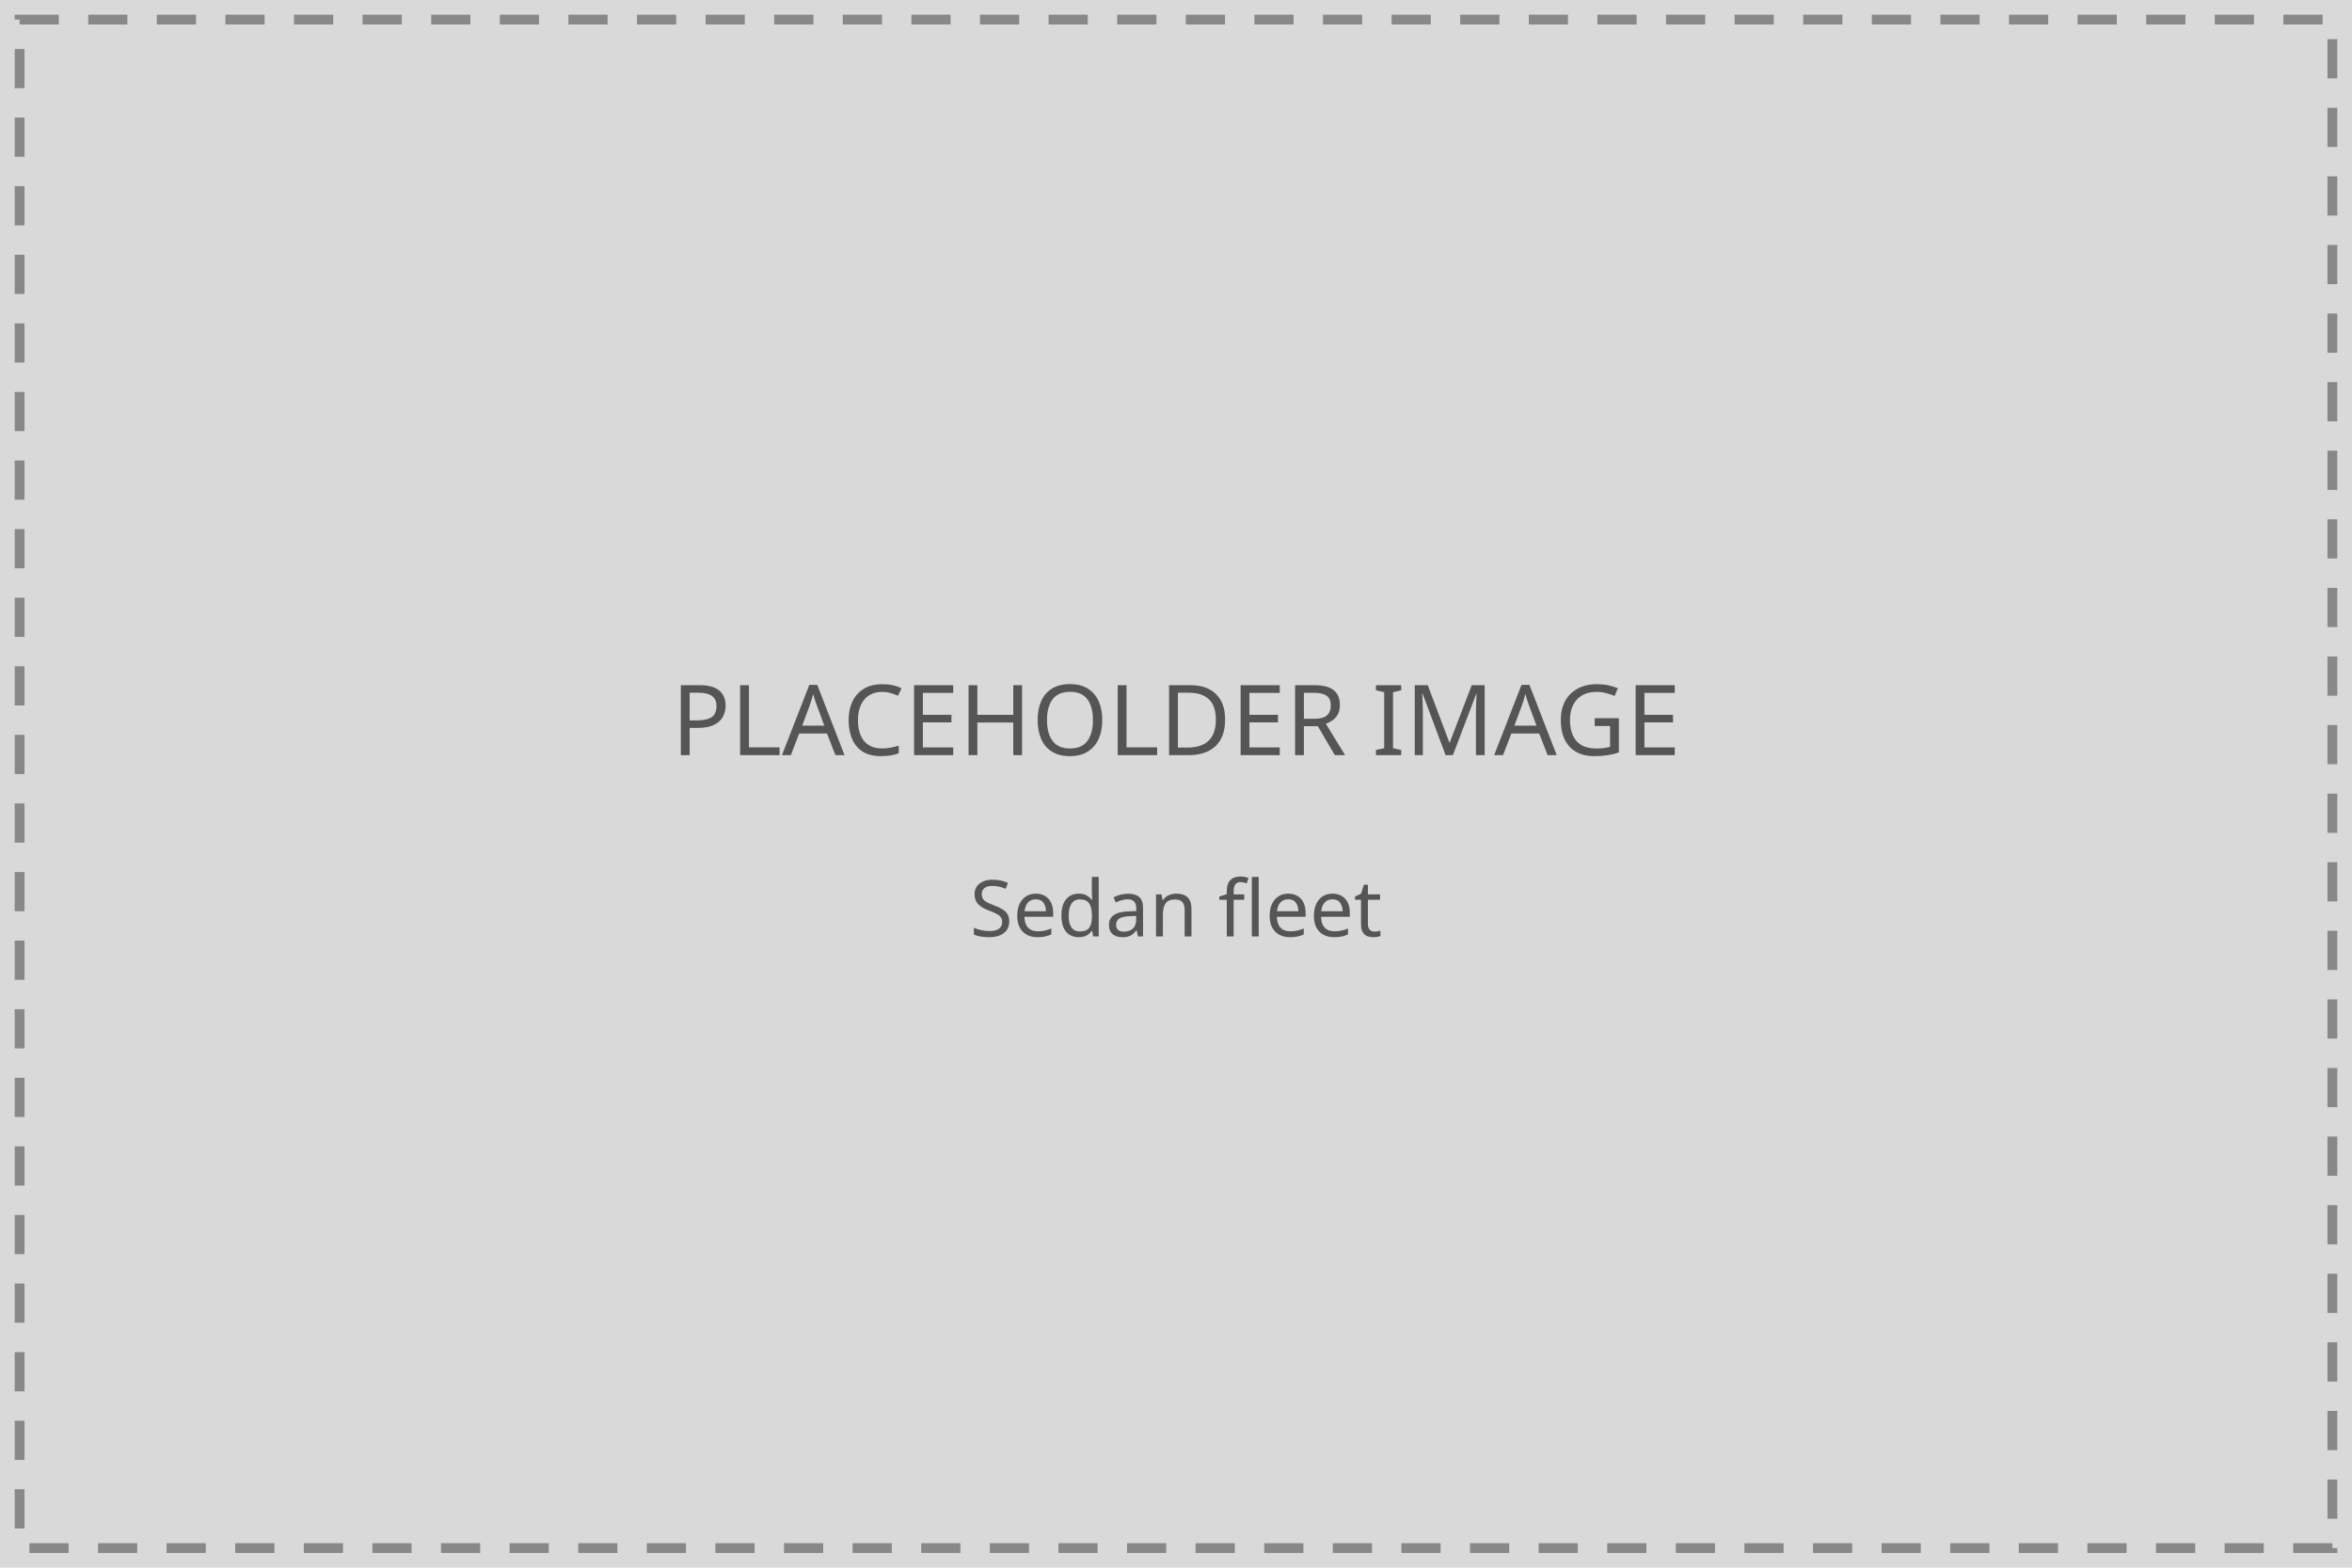
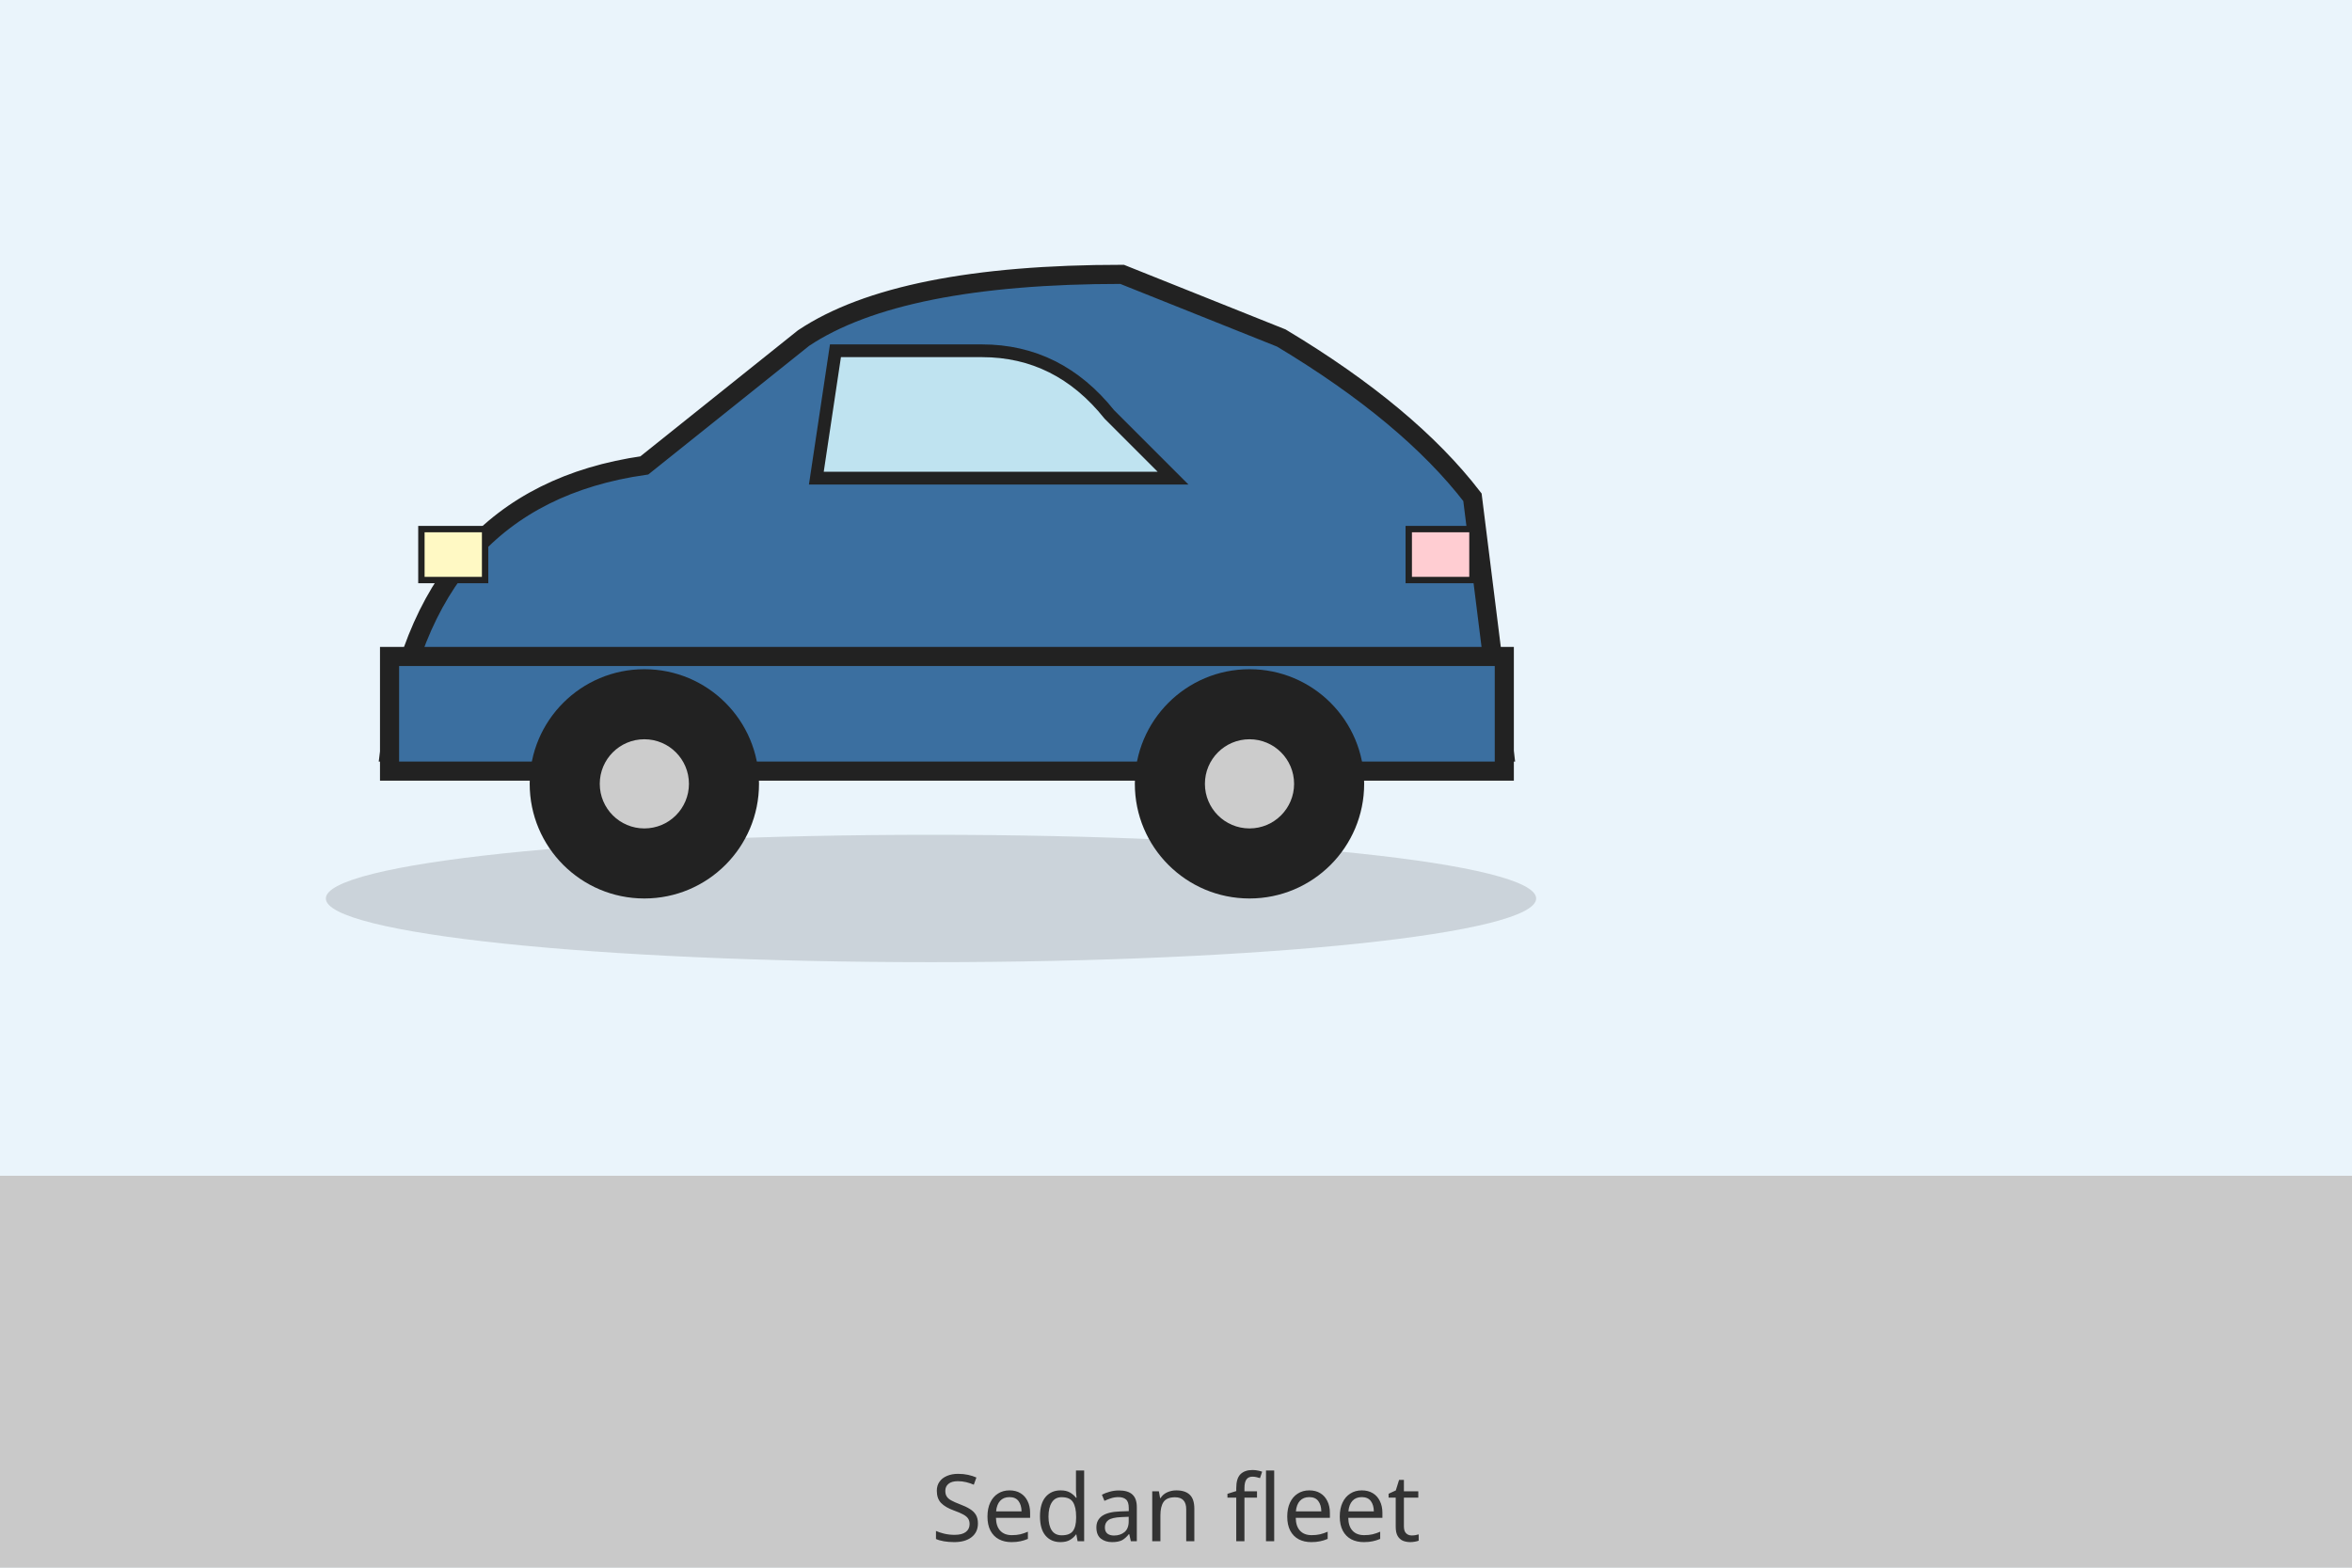
<svg xmlns="http://www.w3.org/2000/svg" width="480" height="320" viewBox="0 0 480 320">
-   <rect width="100%" height="100%" fill="#d9d9d9" />
-   <rect x="4" y="4" width="472" height="312" fill="none" stroke="#888" stroke-width="2" stroke-dasharray="8,6" />
-   <text x="50%" y="46%" dominant-baseline="middle" text-anchor="middle" font-family="sans-serif" font-size="20" fill="#555">PLACEHOLDER IMAGE</text>
-   <text x="50%" y="58%" dominant-baseline="middle" text-anchor="middle" font-family="sans-serif" font-size="16" fill="#555">Sedan fleet</text>
+   <rect width="100%" height="100%" fill="#eaf4fb" />
+   <rect width="100%" height="80" y="240" fill="#c9c9c9" />
+   <g transform="translate(60.0,30.0) scale(1.3)">
+     <ellipse cx="100" cy="118" rx="95" ry="10" fill="#00000022" />
+     <path d="M15,95 Q20,55 55,50 L80,30 Q95,20 130,20 L155,30 Q175,42 185,55 L190,95 Z" fill="#3b6fa0" stroke="#222" stroke-width="3" />
+     <path d="M85,32 L108,32 Q120,32 128,42 L138,52 L82,52 Z" fill="#bfe3f0" stroke="#222" stroke-width="2" />
+     <rect x="15" y="80" width="175" height="18" fill="#3b6fa0" stroke="#222" stroke-width="3" />
+     <circle cx="55" cy="100" r="18" fill="#222" />
+     <circle cx="55" cy="100" r="7" fill="#ccc" />
+     <circle cx="150" cy="100" r="18" fill="#222" />
+     <circle cx="150" cy="100" r="7" fill="#ccc" />
+     <rect x="20" y="60" width="10" height="8" fill="#fff9c4" stroke="#222" stroke-width="1" />
+     <rect x="175" y="60" width="10" height="8" fill="#ffcdd2" stroke="#222" stroke-width="1" />
+   </g>
+   <text x="50%" y="308" dominant-baseline="middle" text-anchor="middle" font-family="sans-serif" font-size="19" fill="#333">Sedan fleet</text>
</svg>
